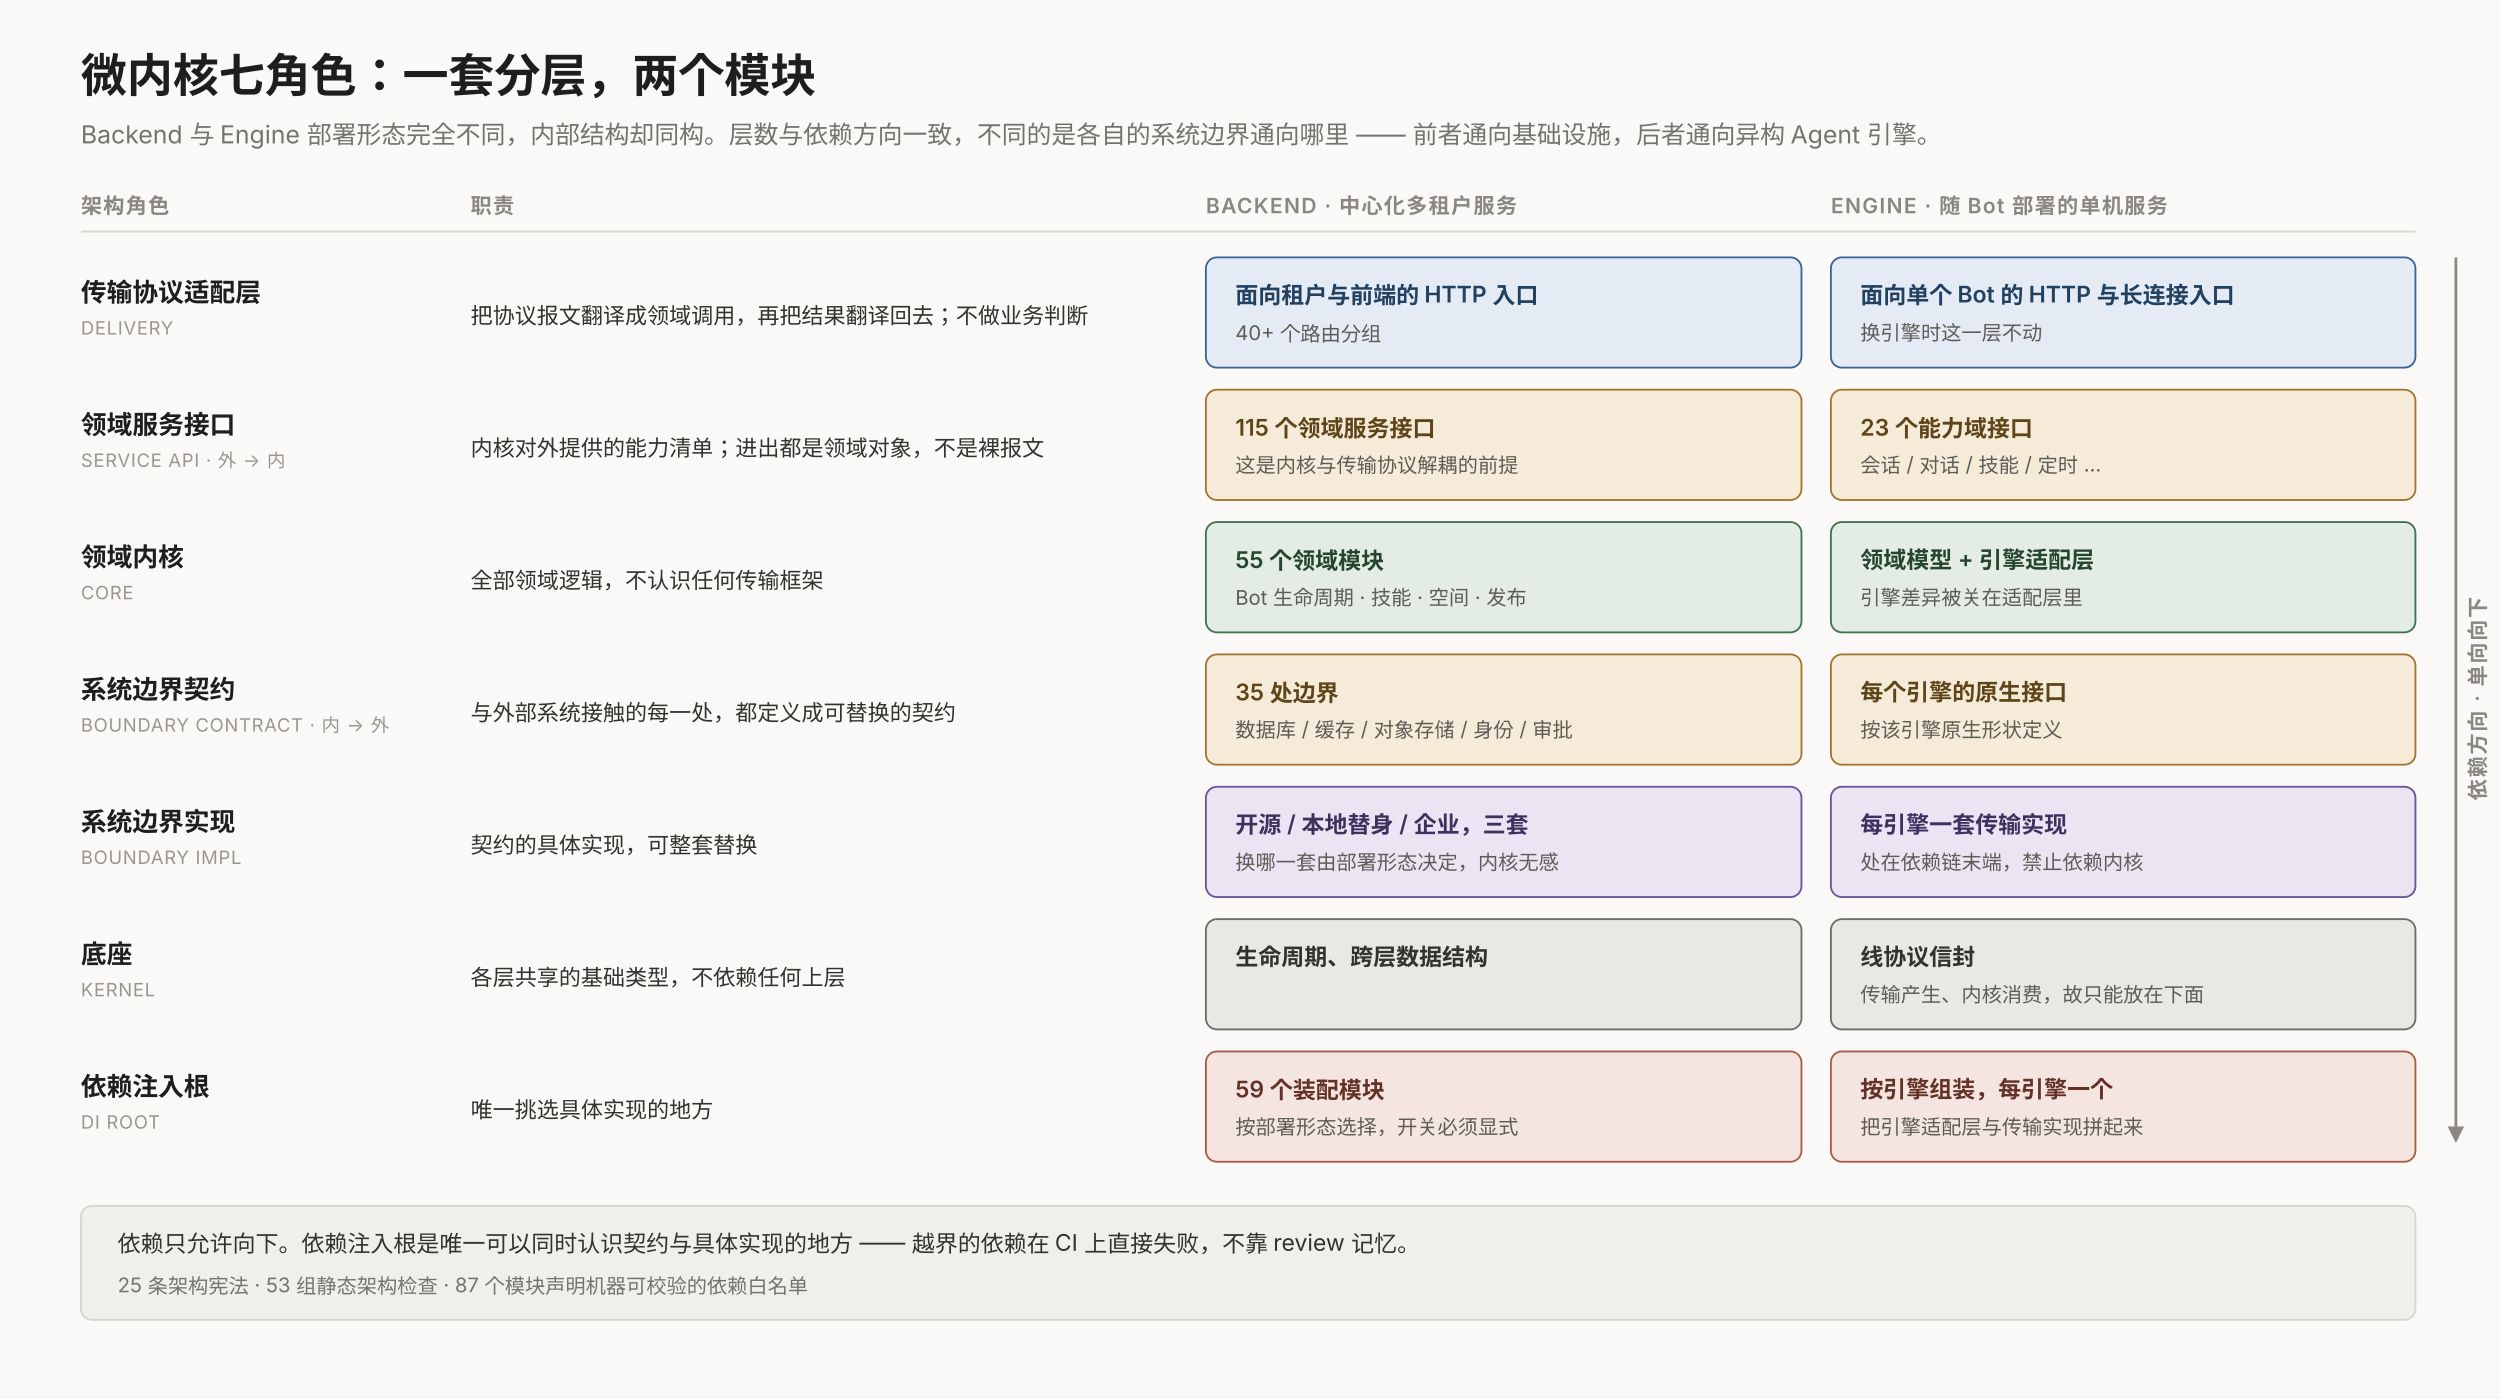
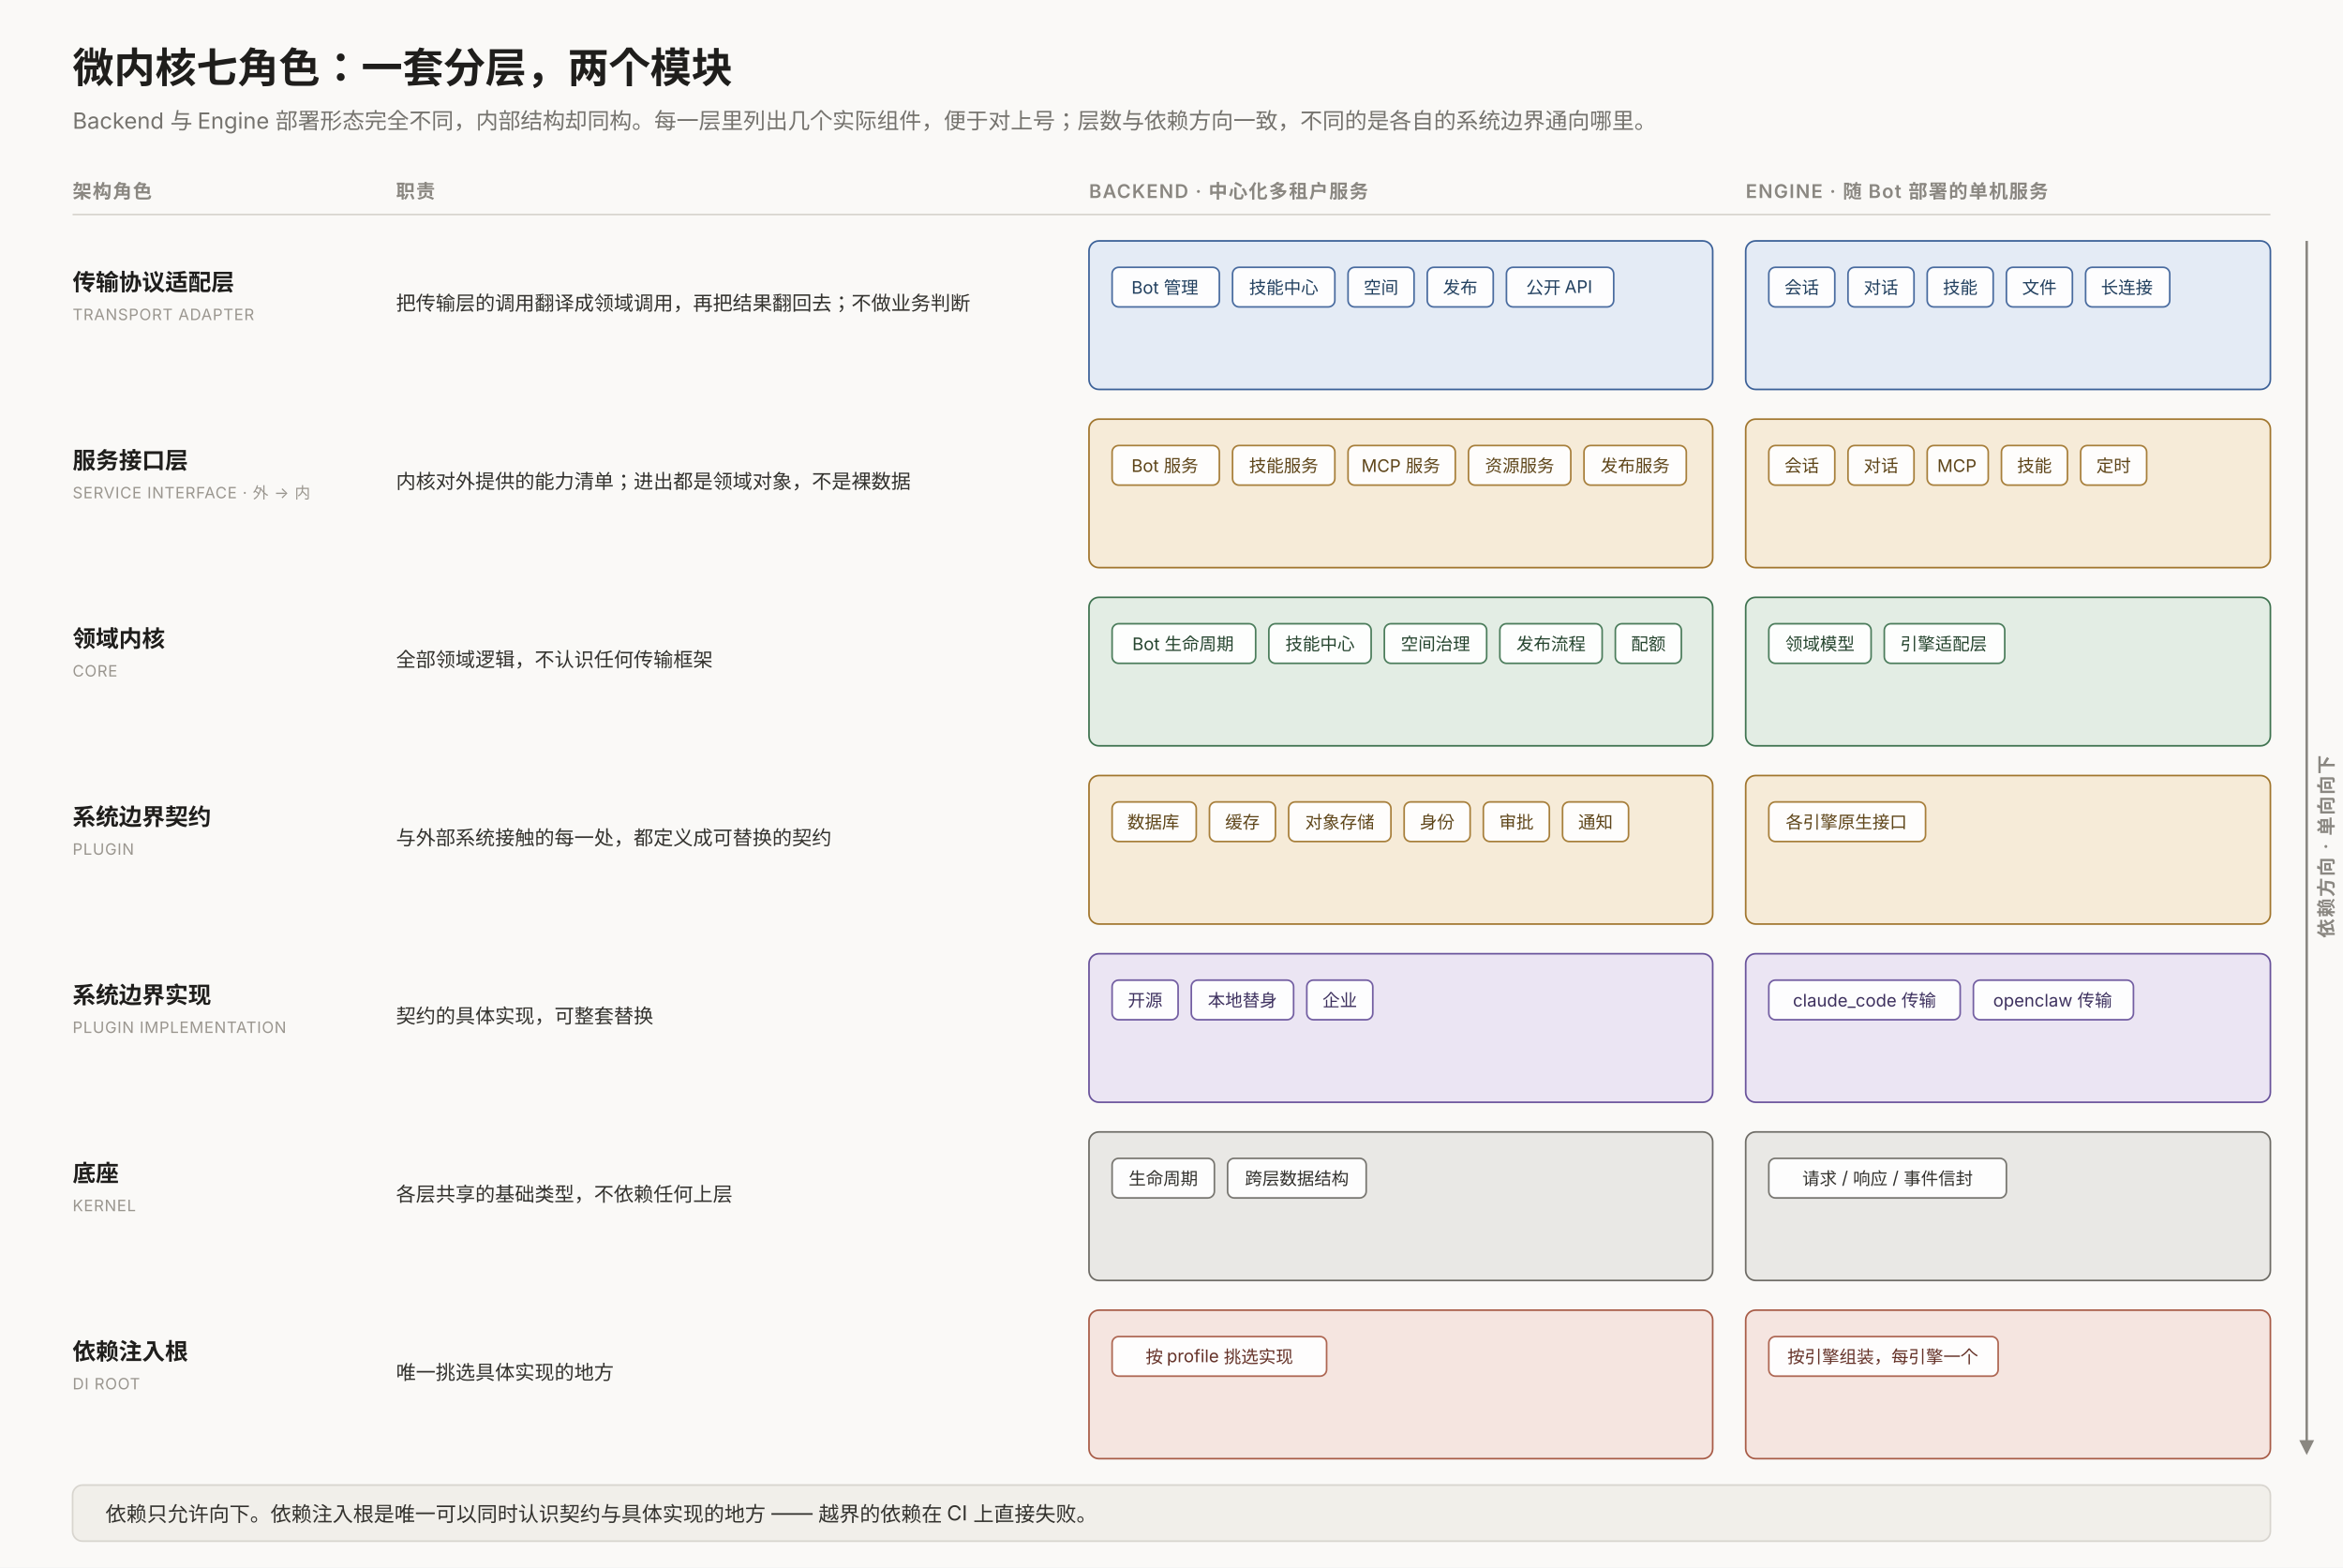
- <svg xmlns="http://www.w3.org/2000/svg" viewBox="0 0 1360 760" width="1360" height="760" role="img" aria-label="microkernel seven roles">
+ <svg xmlns="http://www.w3.org/2000/svg" viewBox="0 0 1420 950" width="1420" height="950" role="img" aria-label="seven roles with components">
  <style>
    .t{font-family:-apple-system,BlinkMacSystemFont,"Segoe UI","PingFang SC","Hiragino Sans GB","Microsoft YaHei","Noto Sans SC",sans-serif}
    .title{font-size:25px;font-weight:600;fill:#1F1E1C}
    .sub{font-size:13.5px;fill:#75736E}
    .colhead{font-size:11.5px;font-weight:600;fill:#8A8781;letter-spacing:.06em}
    .role{font-size:14px;font-weight:600;fill:#1F1E1C}
-     .roleen{font-size:10px;fill:#9A968F;letter-spacing:.04em}
+     .roleen{font-size:9.5px;fill:#9A968F;letter-spacing:.04em}
    .duty{font-size:12px;fill:#33322E}
-     .main{font-size:12.5px;font-weight:600}
-     .desc{font-size:11px;fill:#5E5C57}
+     .chip{font-size:10.5px}
    .foot{font-size:12.5px;fill:#33322E}
    .footm{font-size:11px;fill:#75736E}
    .axis{font-size:11.5px;font-weight:600;fill:#8A8781;letter-spacing:.08em}
  </style>
-   <rect width="1360" height="760" fill="#FAF9F7" />
+   <rect width="1420" height="950" fill="#FAF9F7" />
  <defs>
    <marker id="ar" viewBox="0 0 10 10" refX="8" refY="5" markerWidth="6" markerHeight="6" orient="auto">
      <path d="M 0 0 L 10 5 L 0 10 z" fill="#8A8781" />
    </marker>
  </defs>
  <g class="t">
    <text x="44" y="50" class="title">微内核七角色：一套分层，两个模块</text>
-     <text x="44" y="78" class="sub">Backend 与 Engine 部署形态完全不同，内部结构却同构。层数与依赖方向一致，不同的是各自的系统边界通向哪里 —— 前者通向基础设施，后者通向异构 Agent 引擎。</text>
-     <text x="44" y="116" class="colhead">架构角色</text>
-     <text x="256" y="116" class="colhead">职责</text>
-     <text x="656" y="116" class="colhead">BACKEND · 中心化多租户服务</text>
-     <text x="996" y="116" class="colhead">ENGINE · 随 Bot 部署的单机服务</text>
-     <line x1="44" y1="126" x2="1314" y2="126" stroke="#D8D5CF" stroke-width="1" />
-     <text x="44" y="164" class="role">传输协议适配层</text>
-     <text x="44" y="182" class="roleen">DELIVERY</text>
-     <text x="256" y="176" class="duty">把协议报文翻译成领域调用，再把结果翻译回去；不做业务判断</text>
-     <rect x="656" y="140" width="324" height="60" rx="6" fill="#E4EBF5" stroke="#3C6198" />
-     <text x="672" y="165" class="main" fill="#22405F">面向租户与前端的 HTTP 入口</text>
-     <text x="672" y="185" class="desc">40+ 个路由分组</text>
-     <rect x="996" y="140" width="318" height="60" rx="6" fill="#E4EBF5" stroke="#3C6198" />
-     <text x="1012" y="165" class="main" fill="#22405F">面向单个 Bot 的 HTTP 与长连接入口</text>
-     <text x="1012" y="185" class="desc">换引擎时这一层不动</text>
-     <text x="44" y="236" class="role">领域服务接口</text>
-     <text x="44" y="254" class="roleen">SERVICE API · 外 → 内</text>
-     <text x="256" y="248" class="duty">内核对外提供的能力清单；进出都是领域对象，不是裸报文</text>
-     <rect x="656" y="212" width="324" height="60" rx="6" fill="#F6EBD8" stroke="#A1762E" />
-     <text x="672" y="237" class="main" fill="#5E4519">115 个领域服务接口</text>
-     <text x="672" y="257" class="desc">这是内核与传输协议解耦的前提</text>
-     <rect x="996" y="212" width="318" height="60" rx="6" fill="#F6EBD8" stroke="#A1762E" />
-     <text x="1012" y="237" class="main" fill="#5E4519">23 个能力域接口</text>
-     <text x="1012" y="257" class="desc">会话 / 对话 / 技能 / 定时 …</text>
-     <text x="44" y="308" class="role">领域内核</text>
-     <text x="44" y="326" class="roleen">CORE</text>
-     <text x="256" y="320" class="duty">全部领域逻辑，不认识任何传输框架</text>
-     <rect x="656" y="284" width="324" height="60" rx="6" fill="#E3EDE4" stroke="#3F7350" />
-     <text x="672" y="309" class="main" fill="#26452F">55 个领域模块</text>
-     <text x="672" y="329" class="desc">Bot 生命周期 · 技能 · 空间 · 发布</text>
-     <rect x="996" y="284" width="318" height="60" rx="6" fill="#E3EDE4" stroke="#3F7350" />
-     <text x="1012" y="309" class="main" fill="#26452F">领域模型 + 引擎适配层</text>
-     <text x="1012" y="329" class="desc">引擎差异被关在适配层里</text>
-     <text x="44" y="380" class="role">系统边界契约</text>
-     <text x="44" y="398" class="roleen">BOUNDARY CONTRACT · 内 → 外</text>
-     <text x="256" y="392" class="duty">与外部系统接触的每一处，都定义成可替换的契约</text>
-     <rect x="656" y="356" width="324" height="60" rx="6" fill="#F6EBD8" stroke="#A1762E" />
-     <text x="672" y="381" class="main" fill="#5E4519">35 处边界</text>
-     <text x="672" y="401" class="desc">数据库 / 缓存 / 对象存储 / 身份 / 审批</text>
-     <rect x="996" y="356" width="318" height="60" rx="6" fill="#F6EBD8" stroke="#A1762E" />
-     <text x="1012" y="381" class="main" fill="#5E4519">每个引擎的原生接口</text>
-     <text x="1012" y="401" class="desc">按该引擎原生形状定义</text>
-     <text x="44" y="452" class="role">系统边界实现</text>
-     <text x="44" y="470" class="roleen">BOUNDARY IMPL</text>
-     <text x="256" y="464" class="duty">契约的具体实现，可整套替换</text>
-     <rect x="656" y="428" width="324" height="60" rx="6" fill="#EBE5F3" stroke="#69539B" />
-     <text x="672" y="453" class="main" fill="#3E315F">开源 / 本地替身 / 企业，三套</text>
-     <text x="672" y="473" class="desc">换哪一套由部署形态决定，内核无感</text>
-     <rect x="996" y="428" width="318" height="60" rx="6" fill="#EBE5F3" stroke="#69539B" />
-     <text x="1012" y="453" class="main" fill="#3E315F">每引擎一套传输实现</text>
-     <text x="1012" y="473" class="desc">处在依赖链末端，禁止依赖内核</text>
-     <text x="44" y="524" class="role">底座</text>
-     <text x="44" y="542" class="roleen">KERNEL</text>
-     <text x="256" y="536" class="duty">各层共享的基础类型，不依赖任何上层</text>
-     <rect x="656" y="500" width="324" height="60" rx="6" fill="#E9E8E5" stroke="#6E6C66" />
-     <text x="672" y="525" class="main" fill="#33322E">生命周期、跨层数据结构</text>
-     <rect x="996" y="500" width="318" height="60" rx="6" fill="#E9E8E5" stroke="#6E6C66" />
-     <text x="1012" y="525" class="main" fill="#33322E">线协议信封</text>
-     <text x="1012" y="545" class="desc">传输产生、内核消费，故只能放在下面</text>
-     <text x="44" y="596" class="role">依赖注入根</text>
-     <text x="44" y="614" class="roleen">DI ROOT</text>
-     <text x="256" y="608" class="duty">唯一挑选具体实现的地方</text>
-     <rect x="656" y="572" width="324" height="60" rx="6" fill="#F5E5E0" stroke="#A85C47" />
-     <text x="672" y="597" class="main" fill="#643127">59 个装配模块</text>
-     <text x="672" y="617" class="desc">按部署形态选择，开关必须显式</text>
-     <rect x="996" y="572" width="318" height="60" rx="6" fill="#F5E5E0" stroke="#A85C47" />
-     <text x="1012" y="597" class="main" fill="#643127">按引擎组装，每引擎一个</text>
-     <text x="1012" y="617" class="desc">把引擎适配层与传输实现拼起来</text>
-     <line x1="1336" y1="140" x2="1336" y2="620" stroke="#8A8781" stroke-width="1.5" marker-end="url(#ar)" />
-     <text x="1352" y="380" class="axis" transform="rotate(-90 1352 380)" text-anchor="middle">依赖方向 · 单向向下</text>
-     <rect x="44" y="656" width="1270" height="62" rx="6" fill="#F1EFEA" stroke="#D8D5CF" />
-     <text x="64" y="681" class="foot">依赖只允许向下。依赖注入根是唯一可以同时认识契约与具体实现的地方 —— 越界的依赖在 CI 上直接失败，不靠 review 记忆。</text>
-     <text x="64" y="703" class="footm">25 条架构宪法 · 53 组静态架构检查 · 87 个模块声明机器可校验的依赖白名单</text>
+     <text x="44" y="78" class="sub">Backend 与 Engine 部署形态完全不同，内部结构却同构。每一层里列出几个实际组件，便于对上号；层数与依赖方向一致，不同的是各自的系统边界通向哪里。</text>
+     <text x="44" y="120" class="colhead">架构角色</text>
+     <text x="240" y="120" class="colhead">职责</text>
+     <text x="660" y="120" class="colhead">BACKEND · 中心化多租户服务</text>
+     <text x="1058" y="120" class="colhead">ENGINE · 随 Bot 部署的单机服务</text>
+     <line x1="44" y1="130" x2="1376" y2="130" stroke="#D8D5CF" stroke-width="1" />
+     <text x="44" y="176" class="role">传输协议适配层</text>
+     <text x="44" y="194" class="roleen">TRANSPORT ADAPTER</text>
+     <text x="240" y="188" class="duty">把传输层的调用翻译成领域调用，再把结果翻回去；不做业务判断</text>
+     <rect x="660" y="146" width="378" height="90" rx="6" fill="#E4EBF5" stroke="#3C6198" />
+     <rect x="674" y="162" width="65" height="24" rx="4" fill="#FFFFFF" stroke="#3C6198" opacity="0.92" />
+     <text x="706" y="178" class="chip" fill="#22405F" text-anchor="middle">Bot 管理</text>
+     <rect x="747" y="162" width="62" height="24" rx="4" fill="#FFFFFF" stroke="#3C6198" opacity="0.92" />
+     <text x="778" y="178" class="chip" fill="#22405F" text-anchor="middle">技能中心</text>
+     <rect x="817" y="162" width="40" height="24" rx="4" fill="#FFFFFF" stroke="#3C6198" opacity="0.92" />
+     <text x="837" y="178" class="chip" fill="#22405F" text-anchor="middle">空间</text>
+     <rect x="865" y="162" width="40" height="24" rx="4" fill="#FFFFFF" stroke="#3C6198" opacity="0.92" />
+     <text x="885" y="178" class="chip" fill="#22405F" text-anchor="middle">发布</text>
+     <rect x="913" y="162" width="65" height="24" rx="4" fill="#FFFFFF" stroke="#3C6198" opacity="0.92" />
+     <text x="945" y="178" class="chip" fill="#22405F" text-anchor="middle">公开 API</text>
+     <rect x="1058" y="146" width="318" height="90" rx="6" fill="#E4EBF5" stroke="#3C6198" />
+     <rect x="1072" y="162" width="40" height="24" rx="4" fill="#FFFFFF" stroke="#3C6198" opacity="0.92" />
+     <text x="1092" y="178" class="chip" fill="#22405F" text-anchor="middle">会话</text>
+     <rect x="1120" y="162" width="40" height="24" rx="4" fill="#FFFFFF" stroke="#3C6198" opacity="0.92" />
+     <text x="1140" y="178" class="chip" fill="#22405F" text-anchor="middle">对话</text>
+     <rect x="1168" y="162" width="40" height="24" rx="4" fill="#FFFFFF" stroke="#3C6198" opacity="0.92" />
+     <text x="1188" y="178" class="chip" fill="#22405F" text-anchor="middle">技能</text>
+     <rect x="1216" y="162" width="40" height="24" rx="4" fill="#FFFFFF" stroke="#3C6198" opacity="0.92" />
+     <text x="1236" y="178" class="chip" fill="#22405F" text-anchor="middle">文件</text>
+     <rect x="1264" y="162" width="51" height="24" rx="4" fill="#FFFFFF" stroke="#3C6198" opacity="0.92" />
+     <text x="1289" y="178" class="chip" fill="#22405F" text-anchor="middle">长连接</text>
+     <text x="44" y="284" class="role">服务接口层</text>
+     <text x="44" y="302" class="roleen">SERVICE INTERFACE · 外 → 内</text>
+     <text x="240" y="296" class="duty">内核对外提供的能力清单；进出都是领域对象，不是裸数据</text>
+     <rect x="660" y="254" width="378" height="90" rx="6" fill="#F6EBD8" stroke="#A1762E" />
+     <rect x="674" y="270" width="65" height="24" rx="4" fill="#FFFFFF" stroke="#A1762E" opacity="0.92" />
+     <text x="706" y="286" class="chip" fill="#5E4519" text-anchor="middle">Bot 服务</text>
+     <rect x="747" y="270" width="62" height="24" rx="4" fill="#FFFFFF" stroke="#A1762E" opacity="0.92" />
+     <text x="778" y="286" class="chip" fill="#5E4519" text-anchor="middle">技能服务</text>
+     <rect x="817" y="270" width="65" height="24" rx="4" fill="#FFFFFF" stroke="#A1762E" opacity="0.92" />
+     <text x="849" y="286" class="chip" fill="#5E4519" text-anchor="middle">MCP 服务</text>
+     <rect x="890" y="270" width="62" height="24" rx="4" fill="#FFFFFF" stroke="#A1762E" opacity="0.92" />
+     <text x="921" y="286" class="chip" fill="#5E4519" text-anchor="middle">资源服务</text>
+     <rect x="960" y="270" width="62" height="24" rx="4" fill="#FFFFFF" stroke="#A1762E" opacity="0.92" />
+     <text x="991" y="286" class="chip" fill="#5E4519" text-anchor="middle">发布服务</text>
+     <rect x="1058" y="254" width="318" height="90" rx="6" fill="#F6EBD8" stroke="#A1762E" />
+     <rect x="1072" y="270" width="40" height="24" rx="4" fill="#FFFFFF" stroke="#A1762E" opacity="0.92" />
+     <text x="1092" y="286" class="chip" fill="#5E4519" text-anchor="middle">会话</text>
+     <rect x="1120" y="270" width="40" height="24" rx="4" fill="#FFFFFF" stroke="#A1762E" opacity="0.92" />
+     <text x="1140" y="286" class="chip" fill="#5E4519" text-anchor="middle">对话</text>
+     <rect x="1168" y="270" width="37" height="24" rx="4" fill="#FFFFFF" stroke="#A1762E" opacity="0.92" />
+     <text x="1186" y="286" class="chip" fill="#5E4519" text-anchor="middle">MCP</text>
+     <rect x="1213" y="270" width="40" height="24" rx="4" fill="#FFFFFF" stroke="#A1762E" opacity="0.92" />
+     <text x="1233" y="286" class="chip" fill="#5E4519" text-anchor="middle">技能</text>
+     <rect x="1261" y="270" width="40" height="24" rx="4" fill="#FFFFFF" stroke="#A1762E" opacity="0.92" />
+     <text x="1281" y="286" class="chip" fill="#5E4519" text-anchor="middle">定时</text>
+     <text x="44" y="392" class="role">领域内核</text>
+     <text x="44" y="410" class="roleen">CORE</text>
+     <text x="240" y="404" class="duty">全部领域逻辑，不认识任何传输框架</text>
+     <rect x="660" y="362" width="378" height="90" rx="6" fill="#E3EDE4" stroke="#3F7350" />
+     <rect x="674" y="378" width="87" height="24" rx="4" fill="#FFFFFF" stroke="#3F7350" opacity="0.92" />
+     <text x="717" y="394" class="chip" fill="#26452F" text-anchor="middle">Bot 生命周期</text>
+     <rect x="769" y="378" width="62" height="24" rx="4" fill="#FFFFFF" stroke="#3F7350" opacity="0.92" />
+     <text x="800" y="394" class="chip" fill="#26452F" text-anchor="middle">技能中心</text>
+     <rect x="839" y="378" width="62" height="24" rx="4" fill="#FFFFFF" stroke="#3F7350" opacity="0.92" />
+     <text x="870" y="394" class="chip" fill="#26452F" text-anchor="middle">空间治理</text>
+     <rect x="909" y="378" width="62" height="24" rx="4" fill="#FFFFFF" stroke="#3F7350" opacity="0.92" />
+     <text x="940" y="394" class="chip" fill="#26452F" text-anchor="middle">发布流程</text>
+     <rect x="979" y="378" width="40" height="24" rx="4" fill="#FFFFFF" stroke="#3F7350" opacity="0.92" />
+     <text x="999" y="394" class="chip" fill="#26452F" text-anchor="middle">配额</text>
+     <rect x="1058" y="362" width="318" height="90" rx="6" fill="#E3EDE4" stroke="#3F7350" />
+     <rect x="1072" y="378" width="62" height="24" rx="4" fill="#FFFFFF" stroke="#3F7350" opacity="0.92" />
+     <text x="1103" y="394" class="chip" fill="#26452F" text-anchor="middle">领域模型</text>
+     <rect x="1142" y="378" width="73" height="24" rx="4" fill="#FFFFFF" stroke="#3F7350" opacity="0.92" />
+     <text x="1178" y="394" class="chip" fill="#26452F" text-anchor="middle">引擎适配层</text>
+     <text x="44" y="500" class="role">系统边界契约</text>
+     <text x="44" y="518" class="roleen">PLUGIN</text>
+     <text x="240" y="512" class="duty">与外部系统接触的每一处，都定义成可替换的契约</text>
+     <rect x="660" y="470" width="378" height="90" rx="6" fill="#F6EBD8" stroke="#A1762E" />
+     <rect x="674" y="486" width="51" height="24" rx="4" fill="#FFFFFF" stroke="#A1762E" opacity="0.92" />
+     <text x="699" y="502" class="chip" fill="#5E4519" text-anchor="middle">数据库</text>
+     <rect x="733" y="486" width="40" height="24" rx="4" fill="#FFFFFF" stroke="#A1762E" opacity="0.92" />
+     <text x="753" y="502" class="chip" fill="#5E4519" text-anchor="middle">缓存</text>
+     <rect x="781" y="486" width="62" height="24" rx="4" fill="#FFFFFF" stroke="#A1762E" opacity="0.92" />
+     <text x="812" y="502" class="chip" fill="#5E4519" text-anchor="middle">对象存储</text>
+     <rect x="851" y="486" width="40" height="24" rx="4" fill="#FFFFFF" stroke="#A1762E" opacity="0.92" />
+     <text x="871" y="502" class="chip" fill="#5E4519" text-anchor="middle">身份</text>
+     <rect x="899" y="486" width="40" height="24" rx="4" fill="#FFFFFF" stroke="#A1762E" opacity="0.92" />
+     <text x="919" y="502" class="chip" fill="#5E4519" text-anchor="middle">审批</text>
+     <rect x="947" y="486" width="40" height="24" rx="4" fill="#FFFFFF" stroke="#A1762E" opacity="0.92" />
+     <text x="967" y="502" class="chip" fill="#5E4519" text-anchor="middle">通知</text>
+     <rect x="1058" y="470" width="318" height="90" rx="6" fill="#F6EBD8" stroke="#A1762E" />
+     <rect x="1072" y="486" width="95" height="24" rx="4" fill="#FFFFFF" stroke="#A1762E" opacity="0.92" />
+     <text x="1119" y="502" class="chip" fill="#5E4519" text-anchor="middle">各引擎原生接口</text>
+     <text x="44" y="608" class="role">系统边界实现</text>
+     <text x="44" y="626" class="roleen">PLUGIN IMPLEMENTATION</text>
+     <text x="240" y="620" class="duty">契约的具体实现，可整套替换</text>
+     <rect x="660" y="578" width="378" height="90" rx="6" fill="#EBE5F3" stroke="#69539B" />
+     <rect x="674" y="594" width="40" height="24" rx="4" fill="#FFFFFF" stroke="#69539B" opacity="0.92" />
+     <text x="694" y="610" class="chip" fill="#3E315F" text-anchor="middle">开源</text>
+     <rect x="722" y="594" width="62" height="24" rx="4" fill="#FFFFFF" stroke="#69539B" opacity="0.92" />
+     <text x="753" y="610" class="chip" fill="#3E315F" text-anchor="middle">本地替身</text>
+     <rect x="792" y="594" width="40" height="24" rx="4" fill="#FFFFFF" stroke="#69539B" opacity="0.92" />
+     <text x="812" y="610" class="chip" fill="#3E315F" text-anchor="middle">企业</text>
+     <rect x="1058" y="578" width="318" height="90" rx="6" fill="#EBE5F3" stroke="#69539B" />
+     <rect x="1072" y="594" width="116" height="24" rx="4" fill="#FFFFFF" stroke="#69539B" opacity="0.92" />
+     <text x="1130" y="610" class="chip" fill="#3E315F" text-anchor="middle">claude_code 传输</text>
+     <rect x="1196" y="594" width="97" height="24" rx="4" fill="#FFFFFF" stroke="#69539B" opacity="0.92" />
+     <text x="1244" y="610" class="chip" fill="#3E315F" text-anchor="middle">openclaw 传输</text>
+     <text x="44" y="716" class="role">底座</text>
+     <text x="44" y="734" class="roleen">KERNEL</text>
+     <text x="240" y="728" class="duty">各层共享的基础类型，不依赖任何上层</text>
+     <rect x="660" y="686" width="378" height="90" rx="6" fill="#E9E8E5" stroke="#6E6C66" />
+     <rect x="674" y="702" width="62" height="24" rx="4" fill="#FFFFFF" stroke="#6E6C66" opacity="0.92" />
+     <text x="705" y="718" class="chip" fill="#33322E" text-anchor="middle">生命周期</text>
+     <rect x="744" y="702" width="84" height="24" rx="4" fill="#FFFFFF" stroke="#6E6C66" opacity="0.92" />
+     <text x="786" y="718" class="chip" fill="#33322E" text-anchor="middle">跨层数据结构</text>
+     <rect x="1058" y="686" width="318" height="90" rx="6" fill="#E9E8E5" stroke="#6E6C66" />
+     <rect x="1072" y="702" width="144" height="24" rx="4" fill="#FFFFFF" stroke="#6E6C66" opacity="0.92" />
+     <text x="1144" y="718" class="chip" fill="#33322E" text-anchor="middle">请求 / 响应 / 事件信封</text>
+     <text x="44" y="824" class="role">依赖注入根</text>
+     <text x="44" y="842" class="roleen">DI ROOT</text>
+     <text x="240" y="836" class="duty">唯一挑选具体实现的地方</text>
+     <rect x="660" y="794" width="378" height="90" rx="6" fill="#F5E5E0" stroke="#A85C47" />
+     <rect x="674" y="810" width="130" height="24" rx="4" fill="#FFFFFF" stroke="#A85C47" opacity="0.92" />
+     <text x="739" y="826" class="chip" fill="#643127" text-anchor="middle">按 profile 挑选实现</text>
+     <rect x="1058" y="794" width="318" height="90" rx="6" fill="#F5E5E0" stroke="#A85C47" />
+     <rect x="1072" y="810" width="139" height="24" rx="4" fill="#FFFFFF" stroke="#A85C47" opacity="0.92" />
+     <text x="1141" y="826" class="chip" fill="#643127" text-anchor="middle">按引擎组装，每引擎一个</text>
+     <line x1="1398" y1="146" x2="1398" y2="880" stroke="#8A8781" stroke-width="1.5" marker-end="url(#ar)" />
+     <text x="1414" y="513" class="axis" transform="rotate(-90 1414 513)" text-anchor="middle">依赖方向 · 单向向下</text>
+     <rect x="44" y="900" width="1332" height="34" rx="6" fill="#F1EFEA" stroke="#D8D5CF" />
+     <text x="64" y="922" class="foot">依赖只允许向下。依赖注入根是唯一可以同时认识契约与具体实现的地方 —— 越界的依赖在 CI 上直接失败。</text>
  </g>
</svg>
